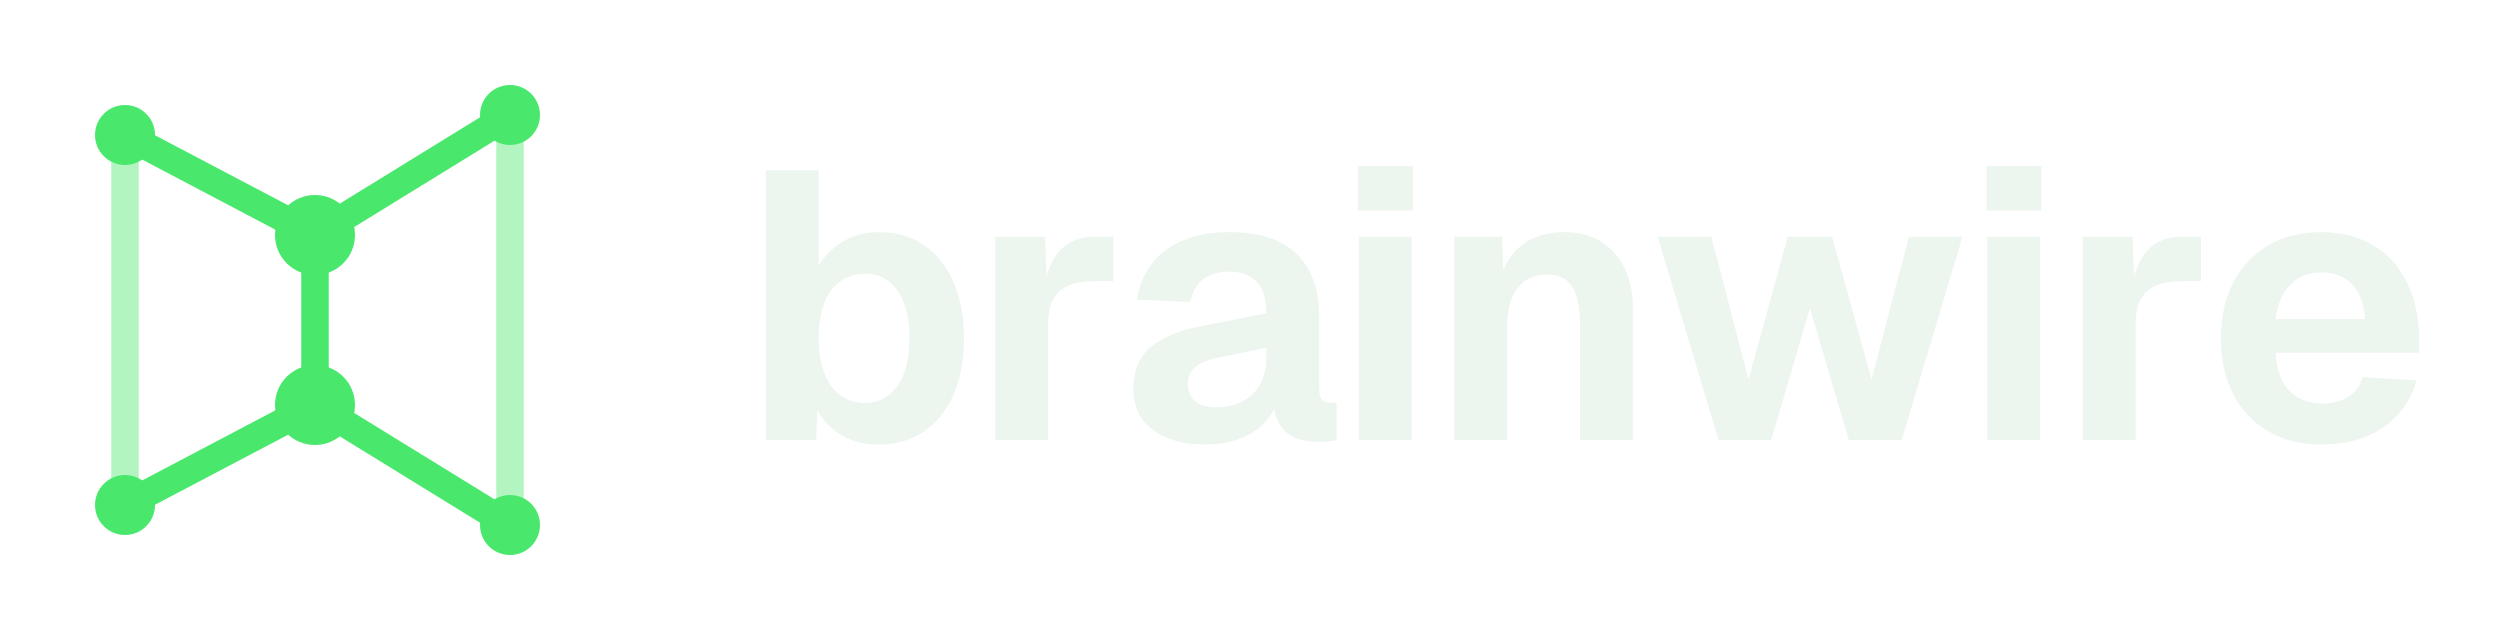
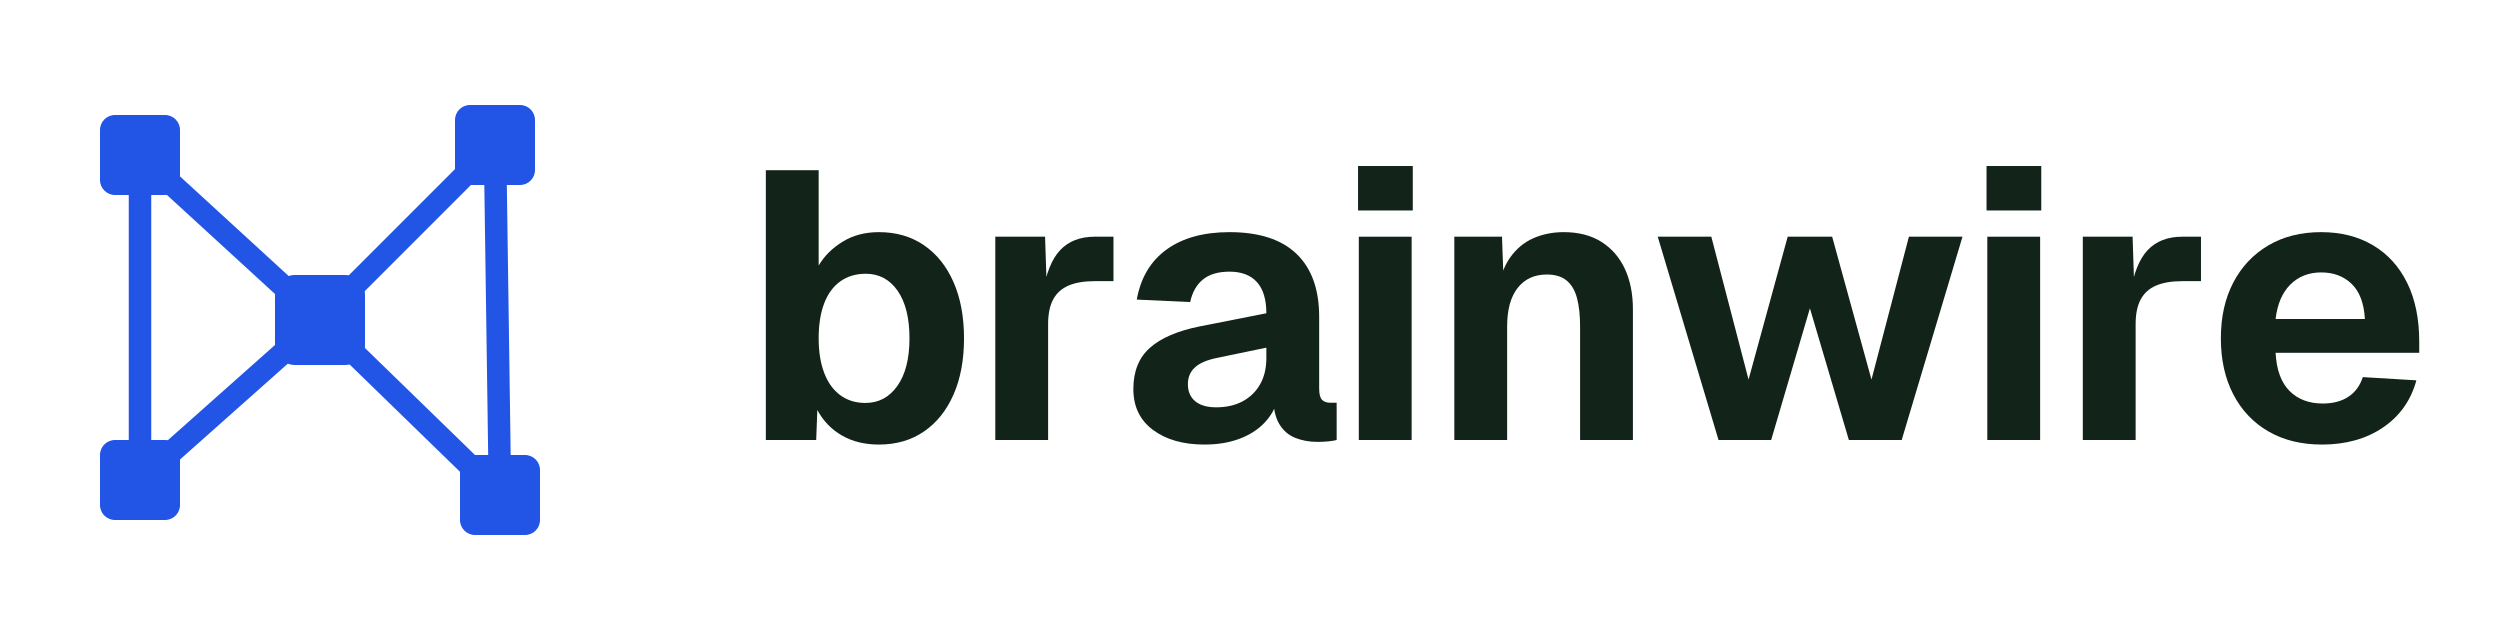
<svg xmlns="http://www.w3.org/2000/svg" viewBox="0 0 500 128" role="img" aria-labelledby="title desc">
-   <g fill="none" stroke="#49E86D" stroke-width="5.5" stroke-linecap="round" stroke-linejoin="round">
-     <path d="M25 27 63 47 102 23M25 101 63 81 102 105M63 47v34" />
-     <path d="M25 27v74M102 23v82" stroke-opacity=".42" />
+   <g fill="none" stroke="#2255e6" stroke-width="4.5" stroke-linecap="round" stroke-linejoin="round">
+     <path d="M28 31 64 64 99 29M28 96 64 64 100 99M28 31v65M99 29l1 70" />
  </g>
-   <g fill="#49E86D">
-     <circle cx="25" cy="27" r="6" />
-     <circle cx="102" cy="23" r="6" />
-     <circle cx="63" cy="47" r="8" />
-     <circle cx="63" cy="81" r="8" />
-     <circle cx="25" cy="101" r="6" />
-     <circle cx="102" cy="105" r="6" />
+   <g fill="#2255e6">
+     <rect x="20" y="23" width="16" height="16" rx="3" />
+     <rect x="91" y="21" width="16" height="16" rx="3" />
+     <rect x="55" y="55" width="18" height="18" rx="4" />
+     <rect x="20" y="88" width="16" height="16" rx="3" />
+     <rect x="92" y="91" width="16" height="16" rx="3" />
  </g>
-   <g transform="translate(148 88)" fill="#EDF5EF">
+   <g transform="translate(148 88)" fill="#122319">
    <path d="M27.778 0.912Q23.522 0.912 20.368 -0.912Q17.214 -2.736 15.466 -6.004L15.238 -0.000L5.168 -0.000L5.168 -53.960L15.732 -53.960L15.732 -34.884Q17.366 -37.696 20.482 -39.634Q23.598 -41.572 27.778 -41.572Q32.984 -41.572 36.803 -38.950Q40.622 -36.328 42.712 -31.559Q44.802 -26.790 44.802 -20.330Q44.802 -13.870 42.712 -9.101Q40.622 -4.332 36.803 -1.710Q32.984 0.912 27.778 0.912ZM25.080 -7.410Q29.070 -7.410 31.483 -10.830Q33.896 -14.250 33.896 -20.330Q33.896 -26.448 31.521 -29.849Q29.146 -33.250 25.156 -33.250Q22.192 -33.250 20.064 -31.730Q17.936 -30.210 16.834 -27.322Q15.732 -24.434 15.732 -20.330Q15.732 -16.340 16.834 -13.433Q17.936 -10.526 20.045 -8.968Q22.154 -7.410 25.080 -7.410Z" />
    <path d="M51.058 -0.000L51.058 -40.660L61.014 -40.660L61.394 -29.108L60.558 -29.298Q61.508 -35.302 64.035 -37.981Q66.562 -40.660 70.970 -40.660L74.694 -40.660L74.694 -31.768L70.932 -31.768Q67.778 -31.768 65.726 -30.894Q63.674 -30.020 62.648 -28.139Q61.622 -26.258 61.622 -23.142L61.622 -0.000Z" />
    <path d="M92.882 0.912Q86.536 0.912 82.603 -2.014Q78.670 -4.940 78.670 -10.184Q78.670 -15.504 81.995 -18.449Q85.320 -21.394 91.970 -22.724L105.270 -25.346Q105.270 -29.488 103.389 -31.578Q101.508 -33.668 97.898 -33.668Q94.516 -33.668 92.597 -32.110Q90.678 -30.552 90.032 -27.588L79.354 -28.082Q80.532 -34.656 85.339 -38.114Q90.146 -41.572 97.898 -41.572Q106.790 -41.572 111.312 -37.221Q115.834 -32.870 115.834 -24.624L115.834 -10.298Q115.834 -8.626 116.404 -8.037Q116.974 -7.448 118.114 -7.448L119.330 -7.448L119.330 -0.000Q118.836 0.152 117.734 0.266Q116.632 0.380 115.530 0.380Q113.060 0.380 111.027 -0.437Q108.994 -1.254 107.816 -3.268Q106.638 -5.282 106.638 -8.892L107.550 -8.208Q106.866 -5.510 104.890 -3.439Q102.914 -1.368 99.855 -0.228Q96.796 0.912 92.882 0.912ZM95.238 -6.536Q98.278 -6.536 100.520 -7.733Q102.762 -8.930 104.016 -11.134Q105.270 -13.338 105.270 -16.340L105.270 -18.468L95.390 -16.416Q92.388 -15.808 90.982 -14.516Q89.576 -13.224 89.576 -11.172Q89.576 -8.968 91.039 -7.752Q92.502 -6.536 95.238 -6.536Z" />
    <path d="M123.762 -0.000L123.762 -40.660L134.326 -40.660L134.326 -0.000ZM123.610 -45.904L123.610 -54.796L134.554 -54.796L134.554 -45.904Z" />
    <path d="M142.862 -0.000L142.862 -40.660L152.400 -40.660L152.818 -28.994L151.526 -29.412Q152.134 -33.820 154.015 -36.480Q155.896 -39.140 158.670 -40.356Q161.444 -41.572 164.750 -41.572Q169.196 -41.572 172.274 -39.634Q175.352 -37.696 176.967 -34.238Q178.582 -30.780 178.582 -26.144L178.582 -0.000L168.018 -0.000L168.018 -22.686Q168.018 -26.030 167.410 -28.348Q166.802 -30.666 165.339 -31.882Q163.876 -33.098 161.368 -33.098Q157.644 -33.098 155.535 -30.419Q153.426 -27.740 153.426 -22.686L153.426 -0.000Z" />
    <path d="M195.706 -0.000L183.546 -40.660L194.262 -40.660L201.710 -12.084L209.538 -40.660L218.430 -40.660L226.296 -12.084L233.782 -40.660L244.498 -40.660L232.338 -0.000L221.774 -0.000L213.984 -26.334L206.232 -0.000Z" />
    <path d="M249.462 -0.000L249.462 -40.660L260.026 -40.660L260.026 -0.000ZM249.310 -45.904L249.310 -54.796L260.254 -54.796L260.254 -45.904Z" />
    <path d="M268.562 -0.000L268.562 -40.660L278.518 -40.660L278.898 -29.108L278.062 -29.298Q279.012 -35.302 281.539 -37.981Q284.066 -40.660 288.474 -40.660L292.198 -40.660L292.198 -31.768L288.436 -31.768Q285.282 -31.768 283.230 -30.894Q281.178 -30.020 280.152 -28.139Q279.126 -26.258 279.126 -23.142L279.126 -0.000Z" />
    <path d="M316.390 0.912Q310.234 0.912 305.693 -1.710Q301.152 -4.332 298.663 -9.120Q296.174 -13.908 296.174 -20.330Q296.174 -26.752 298.663 -31.502Q301.152 -36.252 305.655 -38.912Q310.158 -41.572 316.238 -41.572Q322.166 -41.572 326.593 -38.950Q331.020 -36.328 333.433 -31.426Q335.846 -26.524 335.846 -19.684L335.846 -17.442L307.118 -17.442Q307.384 -12.350 309.892 -9.823Q312.400 -7.296 316.542 -7.296Q319.620 -7.296 321.672 -8.645Q323.724 -9.994 324.560 -12.578L335.276 -11.932Q333.642 -5.928 328.607 -2.508Q323.572 0.912 316.390 0.912ZM307.118 -24.206L324.978 -24.206Q324.712 -28.918 322.337 -31.217Q319.962 -33.516 316.238 -33.516Q312.514 -33.516 310.082 -31.103Q307.650 -28.690 307.118 -24.206Z" />
  </g>
</svg>
